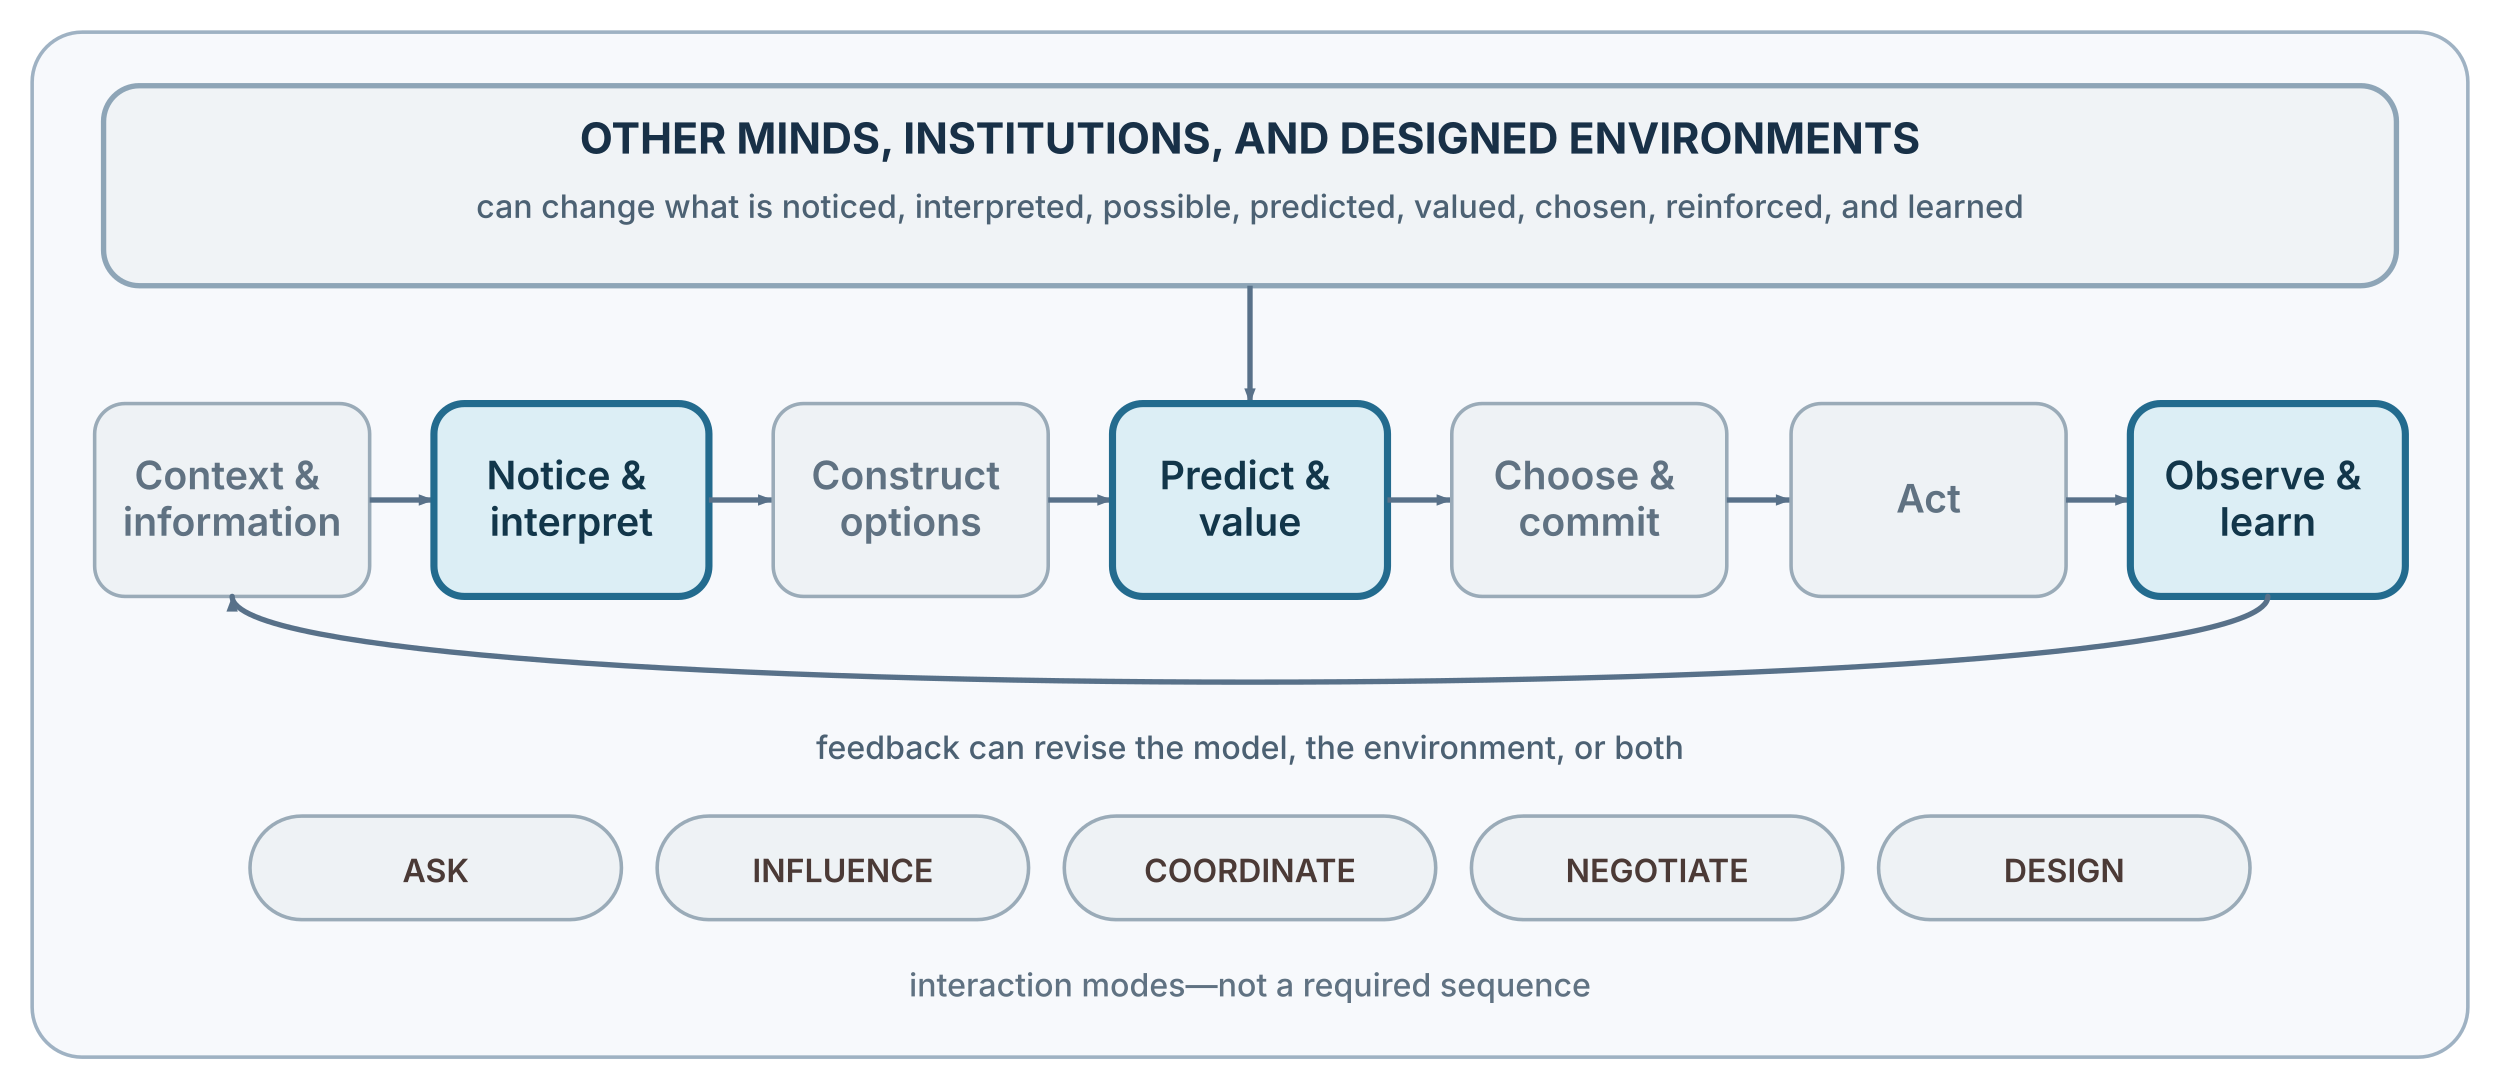
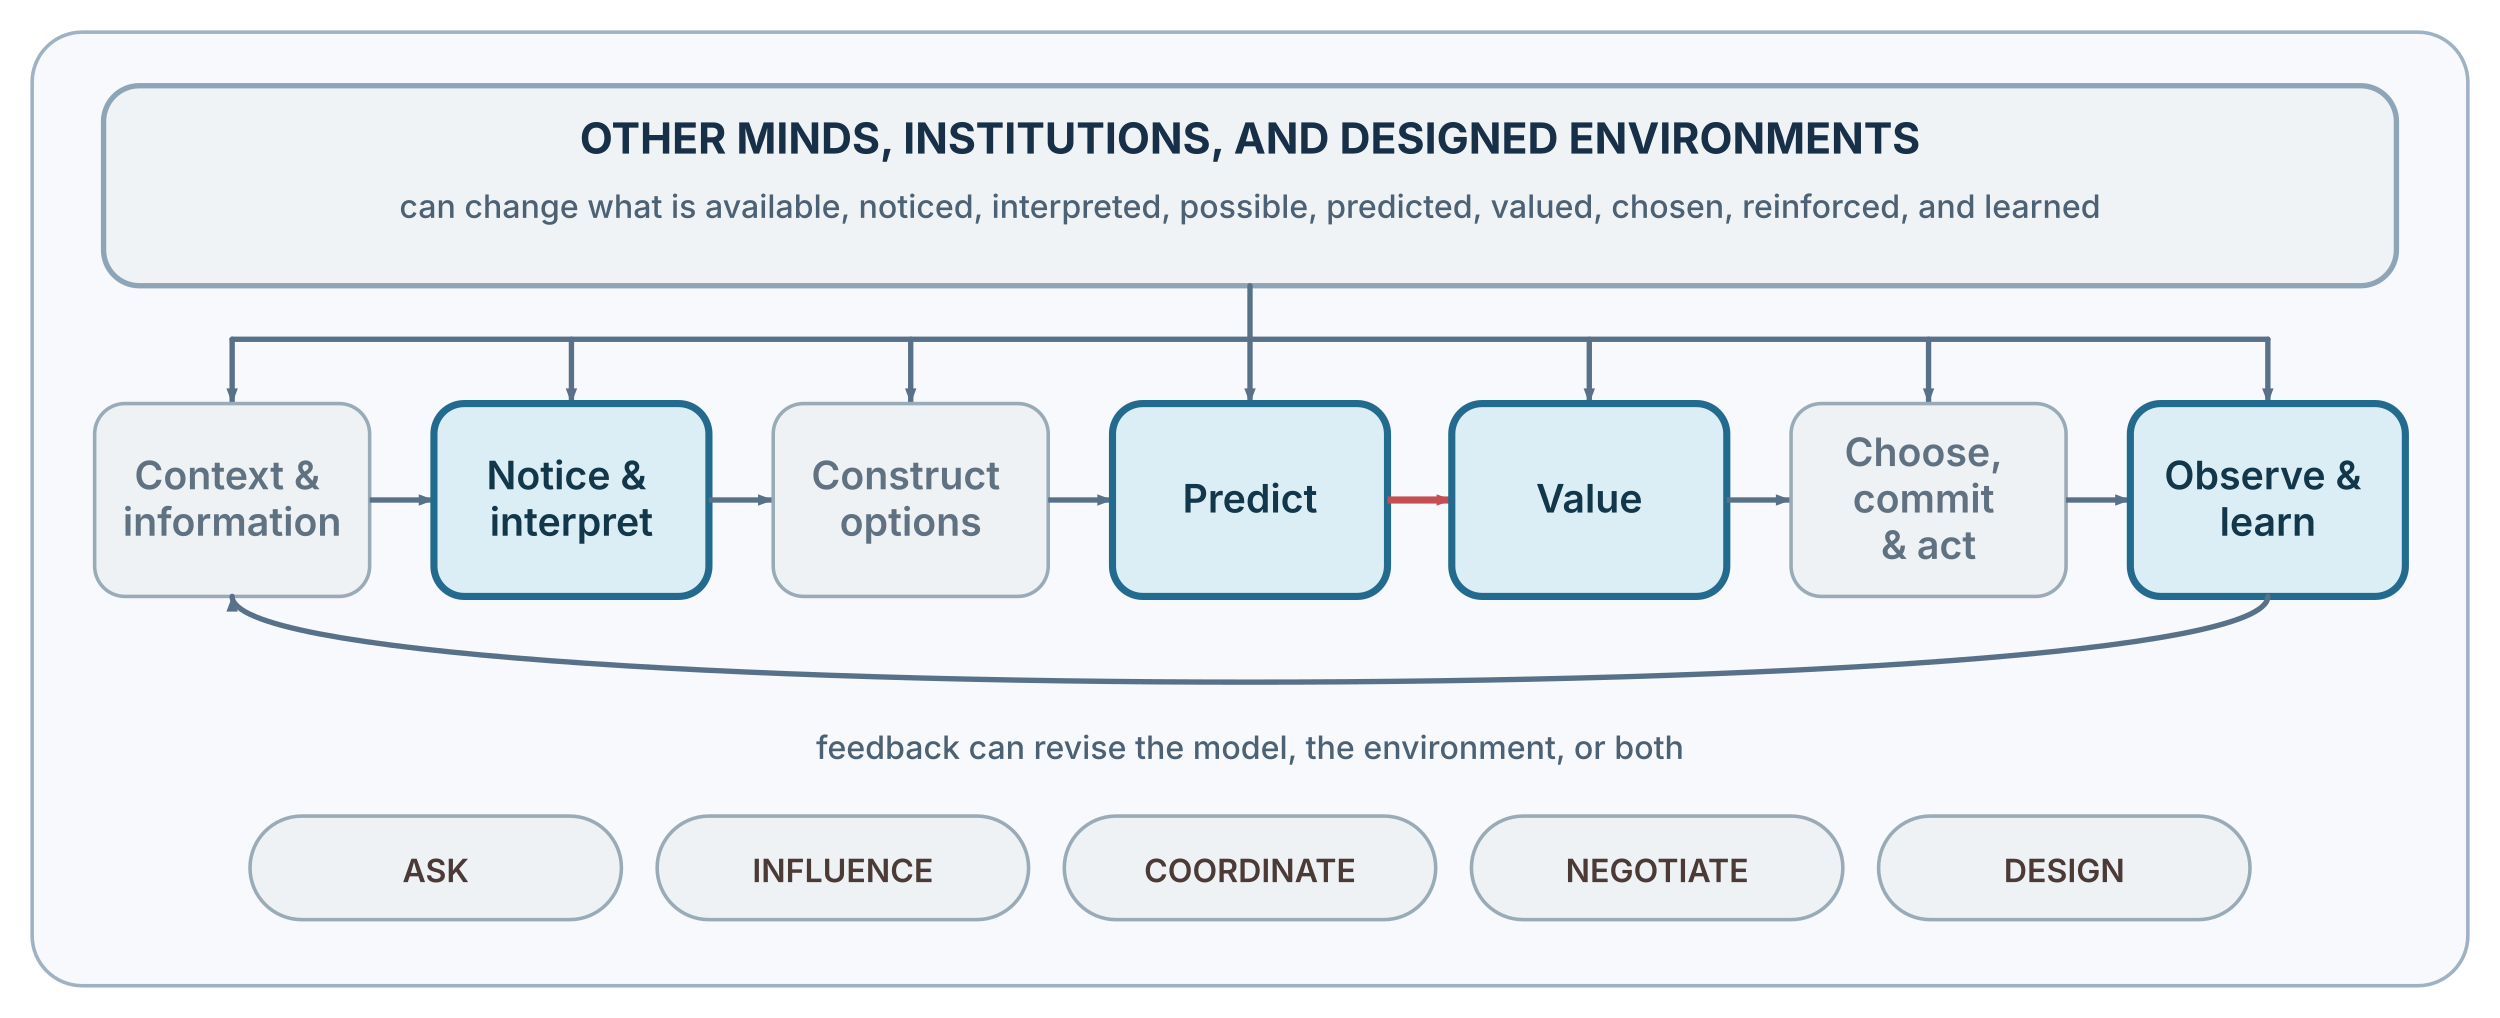
- <svg xmlns="http://www.w3.org/2000/svg" width="1400" height="610" viewBox="0 0 1400 610" role="img" aria-labelledby="title desc">
+ <svg xmlns="http://www.w3.org/2000/svg" width="1400" height="570" viewBox="0 0 1400 570" role="img" aria-labelledby="title desc">
  <defs>
    <marker id="arrow" viewBox="0 0 10 8" markerWidth="10" markerHeight="8" refX="9" refY="4" orient="auto" markerUnits="userSpaceOnUse">
      <path d="M0.5,0.8 L9,4 L0.5,7.2 z" fill="#587189" />
    </marker>
    <marker id="arrow-accent" viewBox="0 0 10 8" markerWidth="10" markerHeight="8" refX="9" refY="4" orient="auto" markerUnits="userSpaceOnUse">
      <path d="M0.5,0.8 L9,4 L0.5,7.2 z" fill="#c44e52" />
    </marker>
    <style>.node-label{font:600 22px -apple-system,BlinkMacSystemFont,"Segoe UI",sans-serif}.small{font:500 18px -apple-system,BlinkMacSystemFont,"Segoe UI",sans-serif}.outer{font:650 24px -apple-system,BlinkMacSystemFont,"Segoe UI",sans-serif}.mode{font:600 18px -apple-system,BlinkMacSystemFont,"Segoe UI",sans-serif}</style>
  </defs>
-   <rect x="18" y="18" width="1364" height="574" rx="28" fill="#f7f9fc" stroke="#9fb2c3" stroke-width="2" />
+   <rect x="18" y="18" width="1364" height="534" rx="28" fill="#f7f9fc" stroke="#9fb2c3" stroke-width="2" />
  <rect x="58" y="48" width="1284" height="112" rx="20" fill="#f0f3f6" stroke="#8ea5b7" stroke-width="3" />
  <text x="700" y="86" class="outer" fill="#183047" text-anchor="middle">OTHER MINDS, INSTITUTIONS, AND DESIGNED ENVIRONMENTS</text>
-   <text x="700" y="122" class="small" fill="#4c6173" text-anchor="middle">can change what is noticed, interpreted, possible, predicted, valued, chosen, reinforced, and learned</text>
-   <path d="M700 160 L700 226" fill="none" stroke="#587189" stroke-width="3" marker-end="url(#arrow)" />
+   <text x="700" y="122" class="small" fill="#4c6173" text-anchor="middle">can change what is available, noticed, interpreted, possible, predicted, valued, chosen, reinforced, and learned</text>
+   <path d="M700 160 V190 M130 190 H1270" fill="none" stroke="#587189" stroke-width="3" stroke-linecap="round" stroke-linejoin="round" />
+   <path d="M130 190 V226" fill="none" stroke="#587189" stroke-width="3" stroke-linecap="round" marker-end="url(#arrow)" />
+   <path d="M320 190 V226" fill="none" stroke="#587189" stroke-width="3" stroke-linecap="round" marker-end="url(#arrow)" />
+   <path d="M510 190 V226" fill="none" stroke="#587189" stroke-width="3" stroke-linecap="round" marker-end="url(#arrow)" />
+   <path d="M700 190 V226" fill="none" stroke="#587189" stroke-width="3" stroke-linecap="round" marker-end="url(#arrow)" />
+   <path d="M890 190 V226" fill="none" stroke="#587189" stroke-width="3" stroke-linecap="round" marker-end="url(#arrow)" />
+   <path d="M1080 190 V226" fill="none" stroke="#587189" stroke-width="3" stroke-linecap="round" marker-end="url(#arrow)" />
+   <path d="M1270 190 V226" fill="none" stroke="#587189" stroke-width="3" stroke-linecap="round" marker-end="url(#arrow)" />
  <rect x="53" y="226" width="154" height="108" rx="17" fill="#eef2f5" stroke="#9aabb8" stroke-width="2" />
  <text class="node-label" fill="#607282" text-anchor="middle">
    <tspan x="130" y="274">Context &amp;</tspan>
    <tspan x="130" y="300">information</tspan>
  </text>
  <path d="M207 280 L243 280" stroke="#587189" stroke-width="3" marker-end="url(#arrow)" />
  <rect x="243" y="226" width="154" height="108" rx="17" fill="#dceef5" stroke="#236b8e" stroke-width="4" />
  <text class="node-label" fill="#12364a" text-anchor="middle">
    <tspan x="320" y="274">Notice &amp;</tspan>
    <tspan x="320" y="300">interpret</tspan>
  </text>
  <path d="M397 280 L433 280" stroke="#587189" stroke-width="3" marker-end="url(#arrow)" />
  <rect x="433" y="226" width="154" height="108" rx="17" fill="#eef2f5" stroke="#9aabb8" stroke-width="2" />
  <text class="node-label" fill="#607282" text-anchor="middle">
    <tspan x="510" y="274">Construct</tspan>
    <tspan x="510" y="300">options</tspan>
  </text>
  <path d="M587 280 L623 280" stroke="#587189" stroke-width="3" marker-end="url(#arrow)" />
  <rect x="623" y="226" width="154" height="108" rx="17" fill="#dceef5" stroke="#236b8e" stroke-width="4" />
  <text class="node-label" fill="#12364a" text-anchor="middle">
-     <tspan x="700" y="274">Predict &amp;</tspan>
-     <tspan x="700" y="300">value</tspan>
+     <tspan x="700" y="287">Predict</tspan>
  </text>
-   <path d="M777 280 L813 280" stroke="#587189" stroke-width="3" marker-end="url(#arrow)" />
-   <rect x="813" y="226" width="154" height="108" rx="17" fill="#eef2f5" stroke="#9aabb8" stroke-width="2" />
-   <text class="node-label" fill="#607282" text-anchor="middle">
-     <tspan x="890" y="274">Choose &amp;</tspan>
-     <tspan x="890" y="300">commit</tspan>
+   <path d="M777 280 L813 280" stroke="#c44e52" stroke-width="4" marker-end="url(#arrow-accent)" />
+   <rect x="813" y="226" width="154" height="108" rx="17" fill="#dceef5" stroke="#236b8e" stroke-width="4" />
+   <text class="node-label" fill="#12364a" text-anchor="middle">
+     <tspan x="890" y="287">Value</tspan>
  </text>
  <path d="M967 280 L1003 280" stroke="#587189" stroke-width="3" marker-end="url(#arrow)" />
  <rect x="1003" y="226" width="154" height="108" rx="17" fill="#eef2f5" stroke="#9aabb8" stroke-width="2" />
  <text class="node-label" fill="#607282" text-anchor="middle">
-     <tspan x="1080" y="287">Act</tspan>
+     <tspan x="1080" y="261">Choose,</tspan>
+     <tspan x="1080" y="287">commit</tspan>
+     <tspan x="1080" y="313">&amp; act</tspan>
  </text>
  <path d="M1157 280 L1193 280" stroke="#587189" stroke-width="3" marker-end="url(#arrow)" />
  <rect x="1193" y="226" width="154" height="108" rx="17" fill="#dceef5" stroke="#236b8e" stroke-width="4" />
  <text class="node-label" fill="#12364a" text-anchor="middle">
    <tspan x="1270" y="274">Observe &amp;</tspan>
    <tspan x="1270" y="300">learn</tspan>
  </text>
  <path d="M1270 334 C1270 398, 130 398, 130 334" fill="none" stroke="#587189" stroke-width="3" stroke-linecap="round" marker-end="url(#arrow)" />
  <text x="700" y="425" class="small" fill="#4c6173" text-anchor="middle">feedback can revise the model, the environment, or both</text>
  <rect x="140" y="457" width="208" height="58" rx="29" fill="#eef2f5" stroke="#9aabb8" stroke-width="2" />
  <text x="244.0" y="494" class="mode" fill="#4b3a36" text-anchor="middle">ASK</text>
  <rect x="368" y="457" width="208" height="58" rx="29" fill="#eef2f5" stroke="#9aabb8" stroke-width="2" />
  <text x="472.0" y="494" class="mode" fill="#4b3a36" text-anchor="middle">INFLUENCE</text>
  <rect x="596" y="457" width="208" height="58" rx="29" fill="#eef2f5" stroke="#9aabb8" stroke-width="2" />
  <text x="700.0" y="494" class="mode" fill="#4b3a36" text-anchor="middle">COORDINATE</text>
  <rect x="824" y="457" width="208" height="58" rx="29" fill="#eef2f5" stroke="#9aabb8" stroke-width="2" />
  <text x="928.0" y="494" class="mode" fill="#4b3a36" text-anchor="middle">NEGOTIATE</text>
  <rect x="1052" y="457" width="208" height="58" rx="29" fill="#eef2f5" stroke="#9aabb8" stroke-width="2" />
  <text x="1156.0" y="494" class="mode" fill="#4b3a36" text-anchor="middle">DESIGN</text>
-   <text x="700" y="558" class="small" fill="#607282" text-anchor="middle">interaction modes—not a required sequence</text>
</svg>
